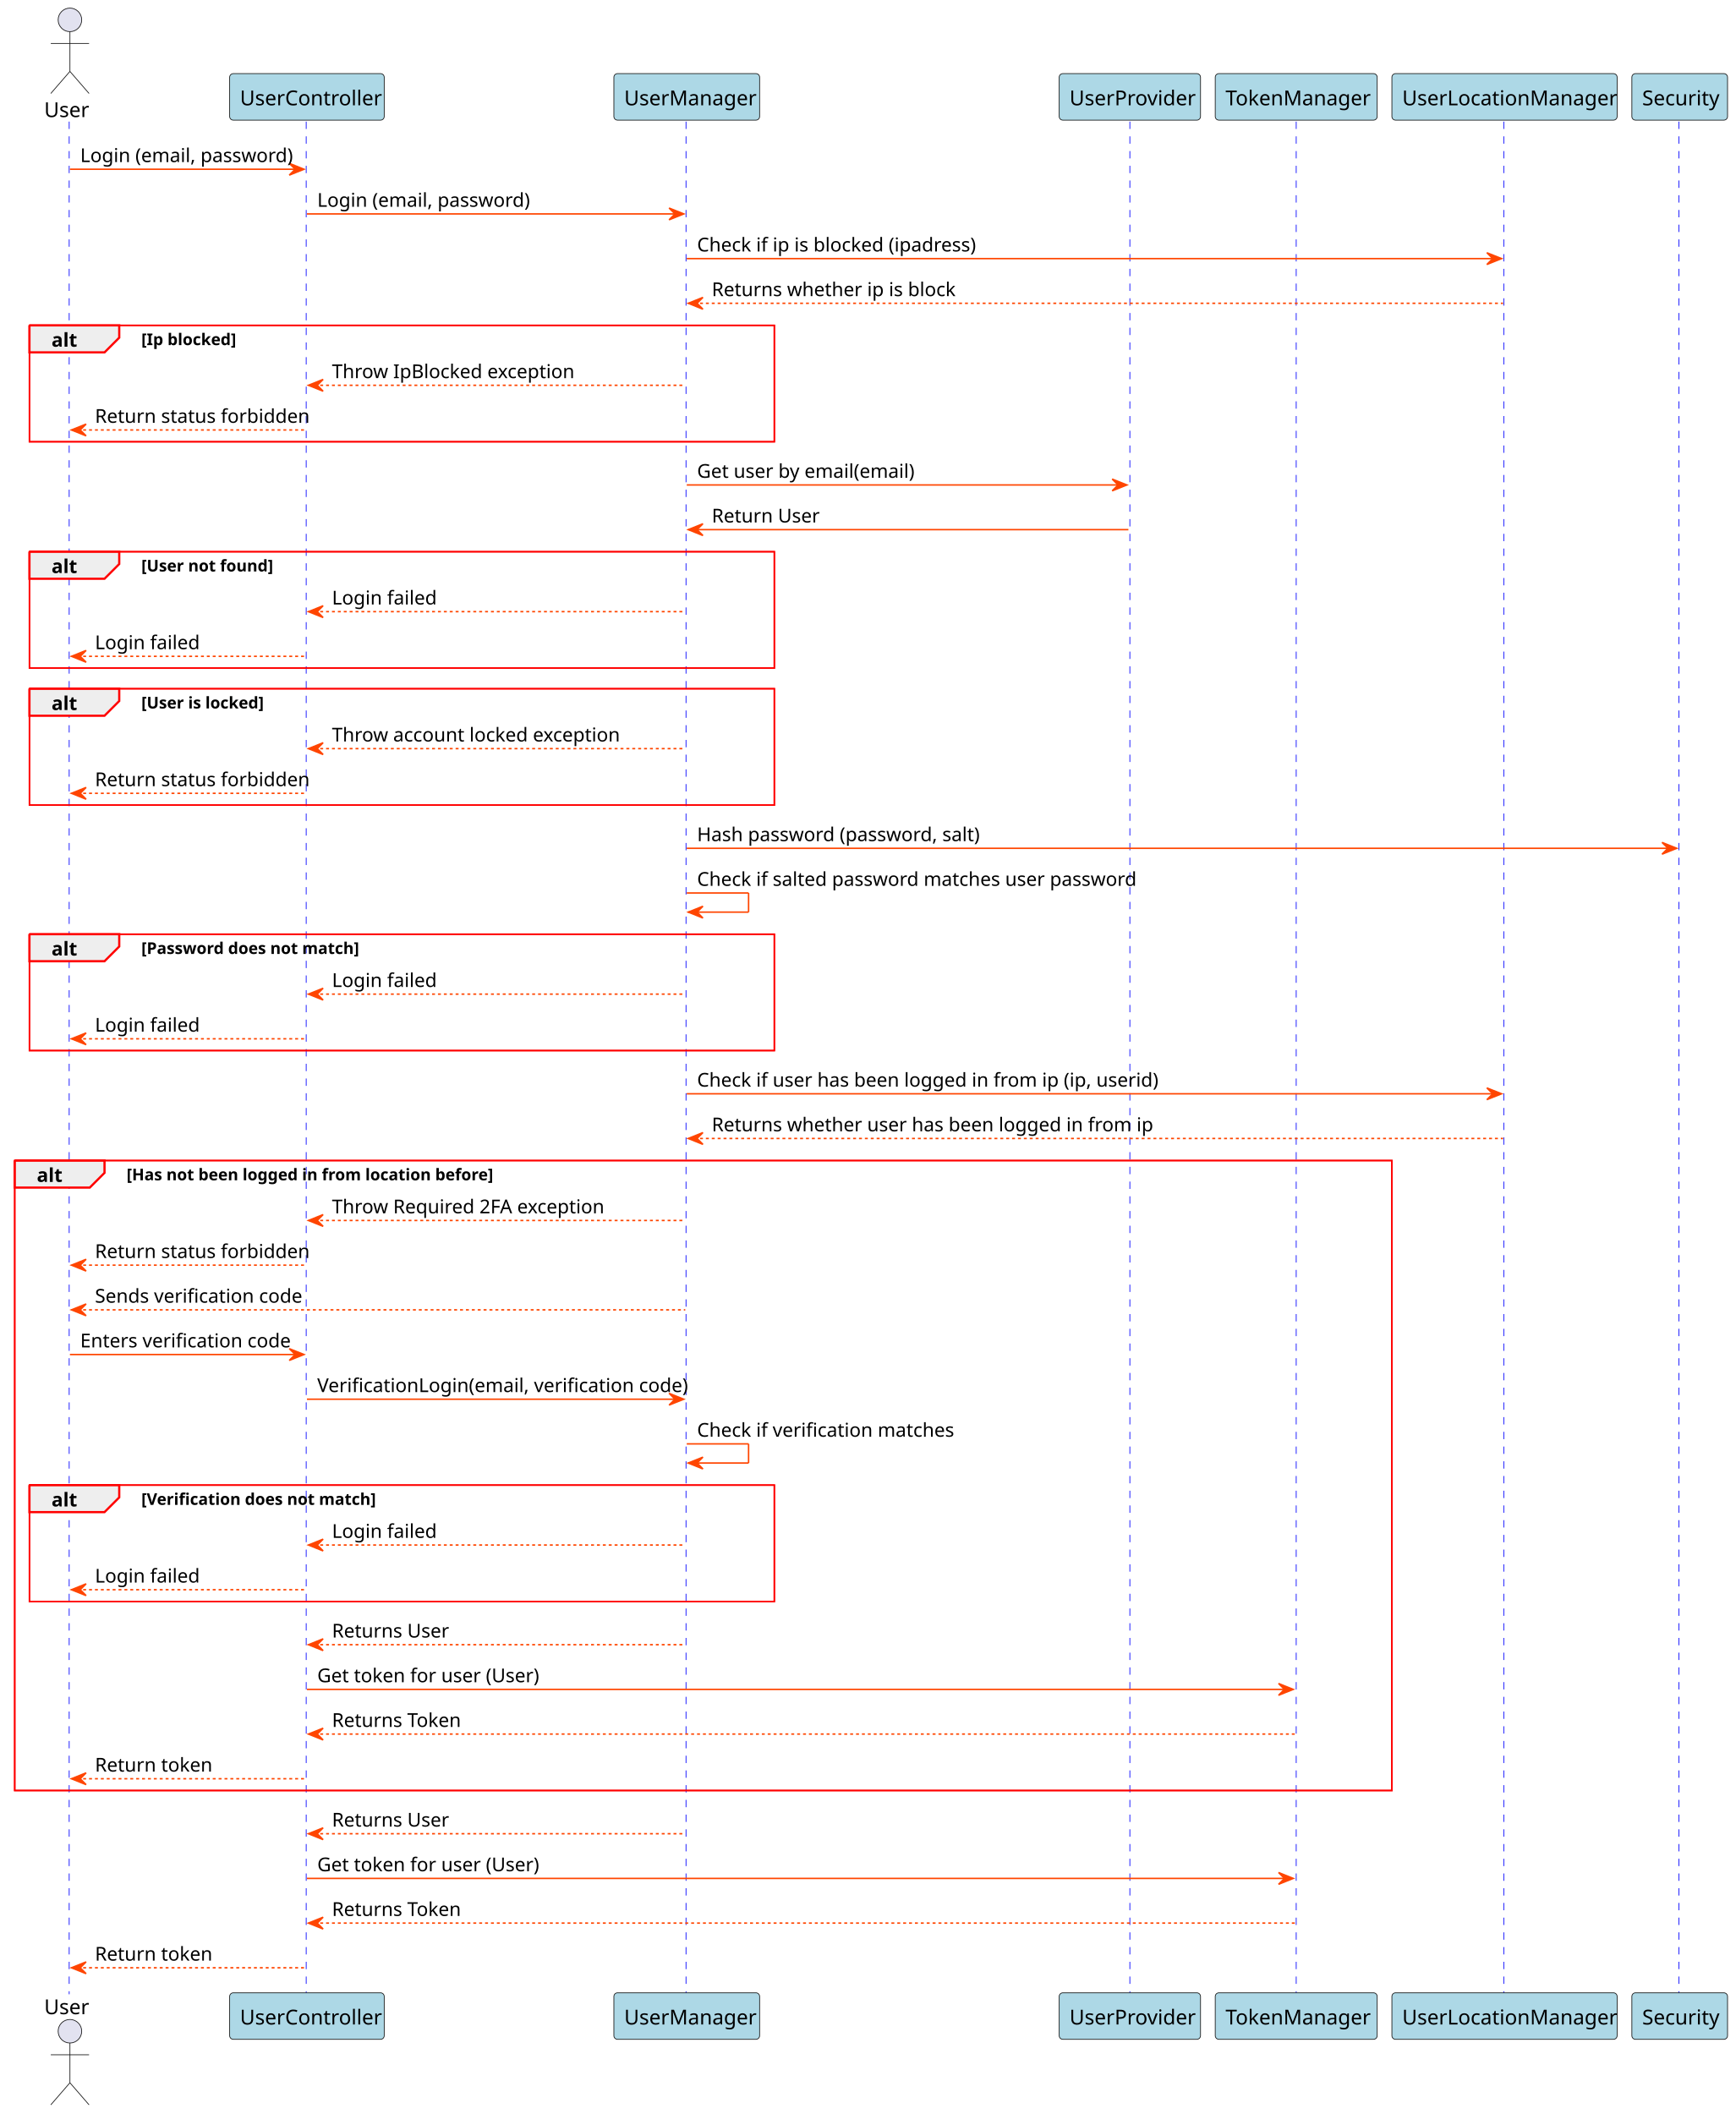
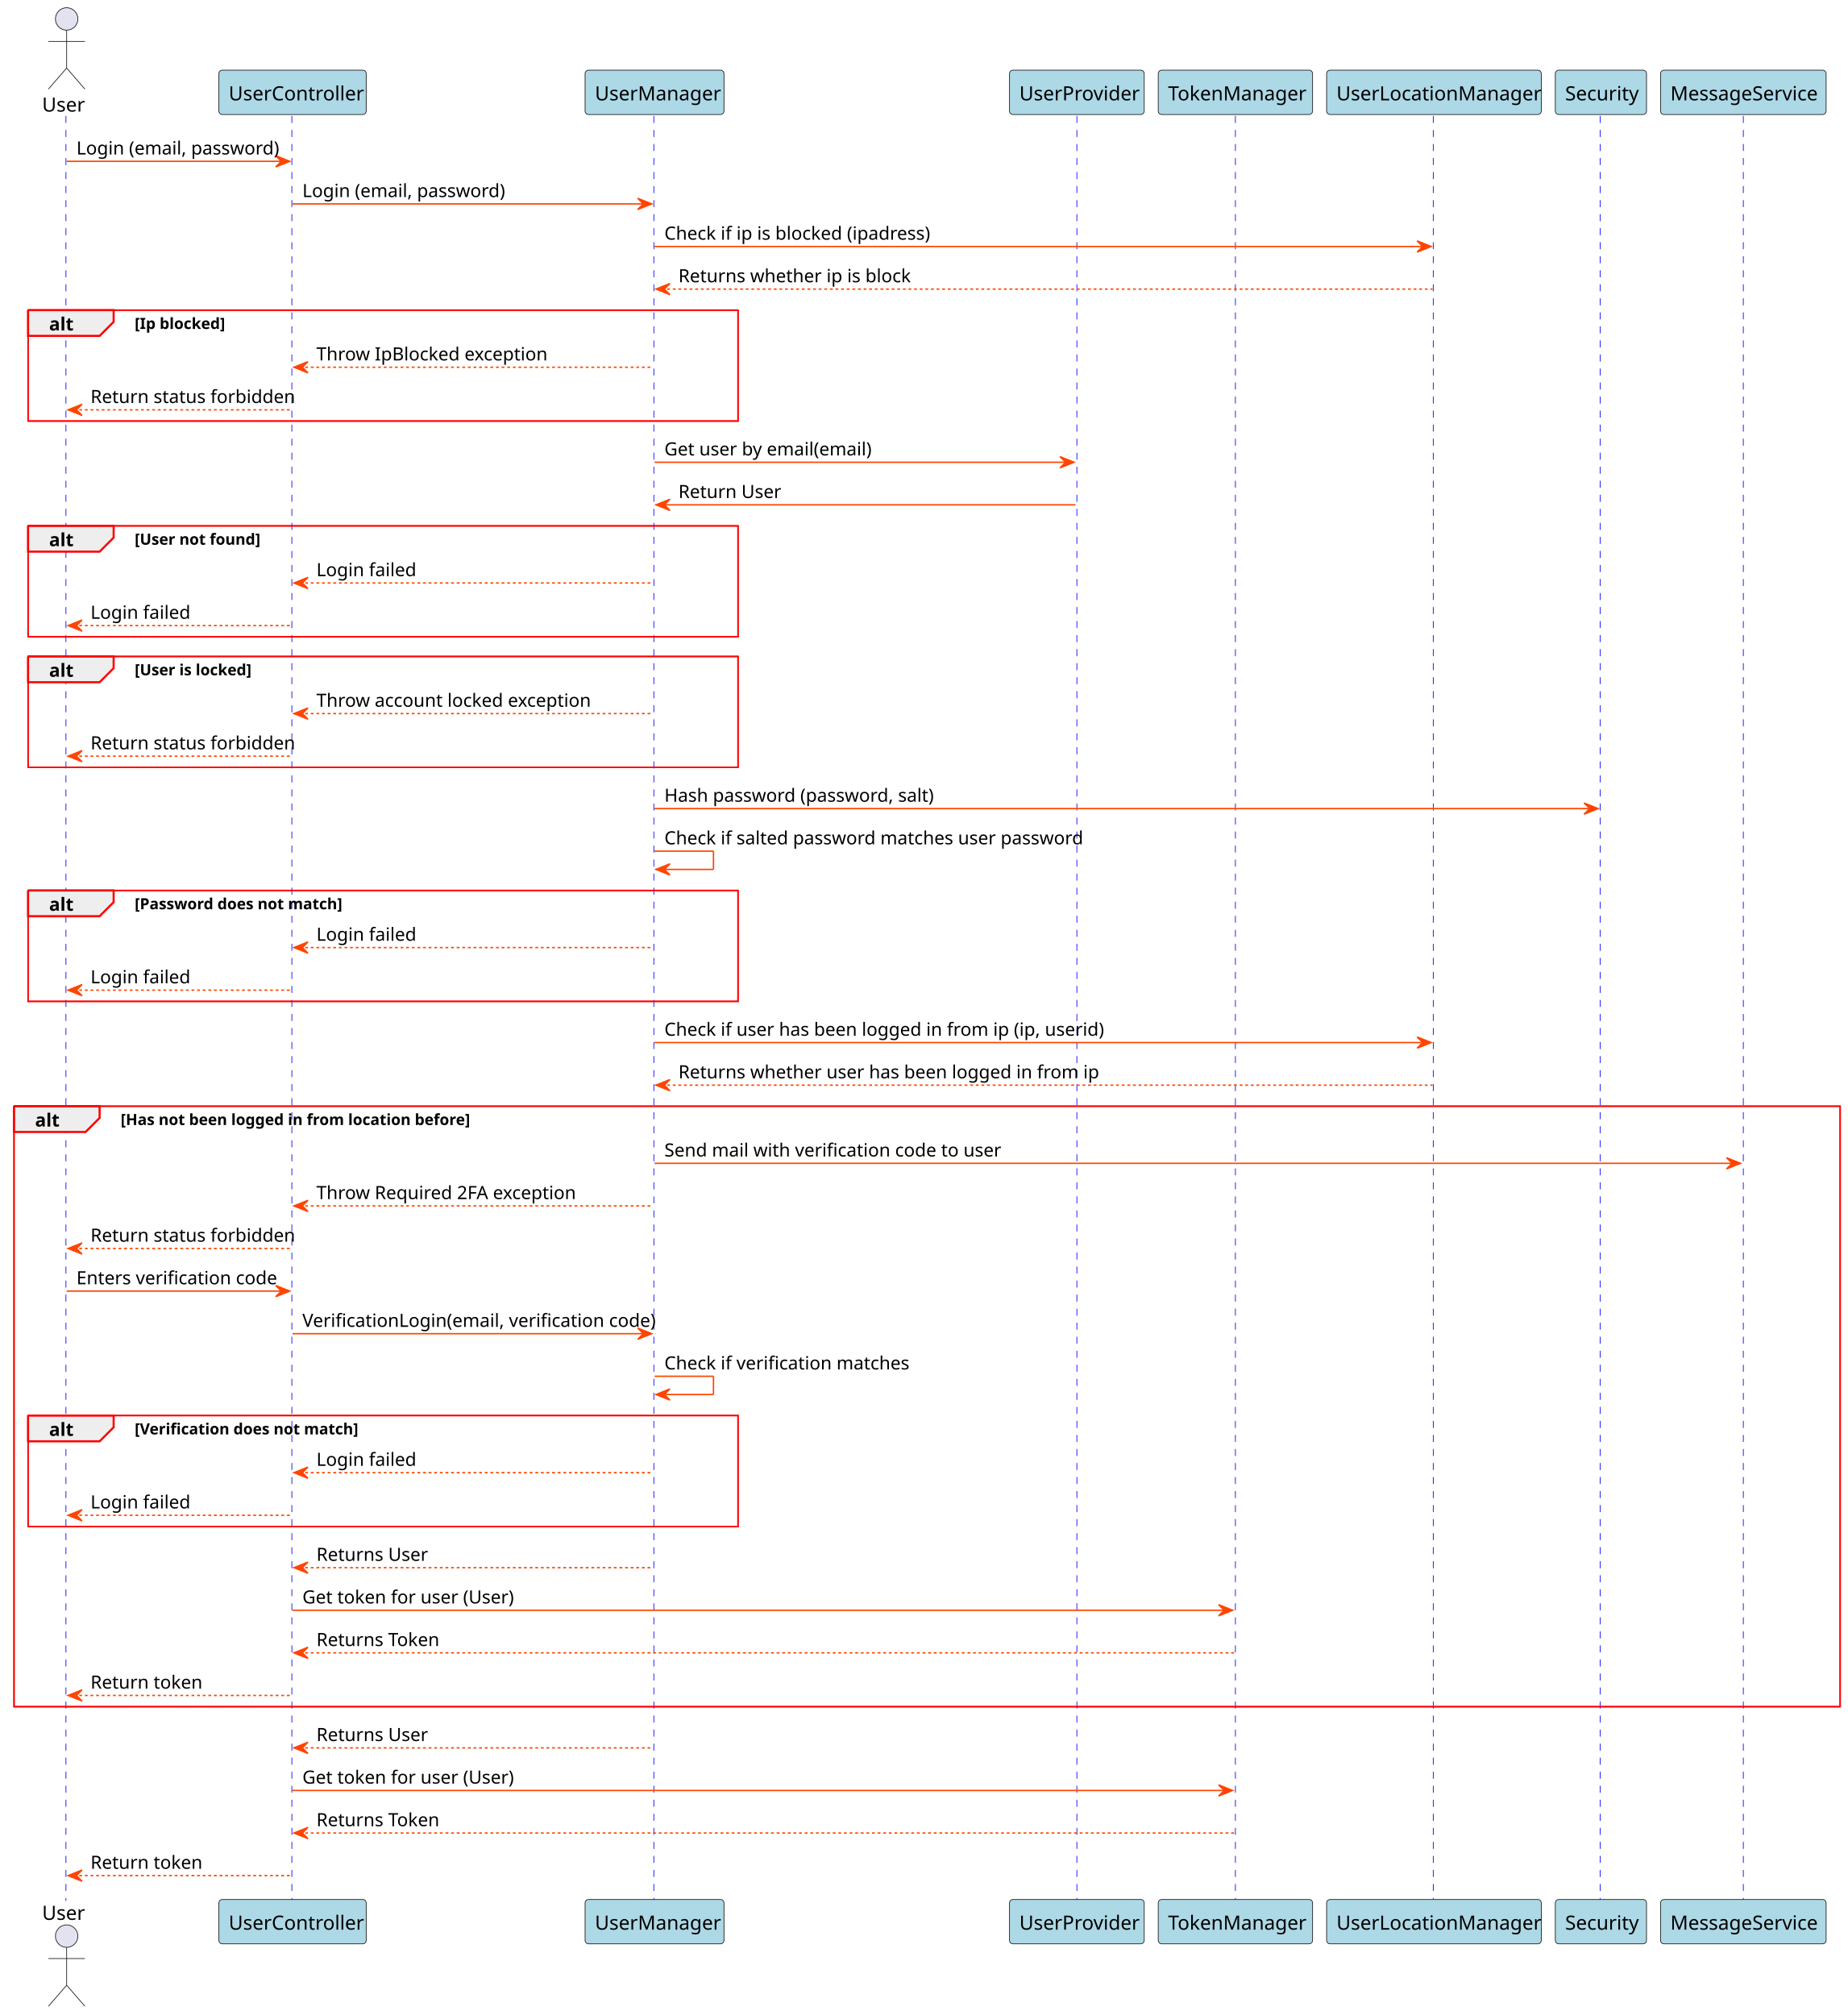
- <svg xmlns="http://www.w3.org/2000/svg" contentStyleType="text/css" height="1436px" preserveAspectRatio="none" style="width:1179px;height:1436px;background:#FFFFFF;" version="1.1" viewBox="0 0 1179 1436" width="1179px" zoomAndPan="magnify">
+ <svg xmlns="http://www.w3.org/2000/svg" contentStyleType="text/css" height="1436px" preserveAspectRatio="none" style="width:1317px;height:1436px;background:#FFFFFF;" version="1.1" viewBox="0 0 1317 1436" width="1317px" zoomAndPan="magnify">
  <defs />
  <g>
    <rect fill="none" height="79.055" style="stroke:#FF0000;stroke-width:1.0;" width="506" x="20" y="221.016" />
    <rect fill="none" height="79.055" style="stroke:#FF0000;stroke-width:1.0;" width="506" x="20" y="374.773" />
    <rect fill="none" height="79.055" style="stroke:#FF0000;stroke-width:1.0;" width="506" x="20" y="467.828" />
    <rect fill="none" height="79.055" style="stroke:#FF0000;stroke-width:1.0;" width="506" x="20" y="634.586" />
-     <rect fill="none" height="427.922" style="stroke:#FF0000;stroke-width:1.0;" width="935.5" x="10" y="788.344" />
+     <rect fill="none" height="427.922" style="stroke:#FF0000;stroke-width:1.0;" width="1301.5" x="10" y="788.344" />
    <rect fill="none" height="79.055" style="stroke:#FF0000;stroke-width:1.0;" width="506" x="20" y="1008.805" />
    <line style="stroke:#0000FF;stroke-width:0.5;stroke-dasharray:5.0,5.0;" x1="47" x2="47" y1="82.609" y2="1354.672" />
    <line style="stroke:#0000FF;stroke-width:0.5;stroke-dasharray:5.0,5.0;" x1="208" x2="208" y1="82.609" y2="1354.672" />
    <line style="stroke:#0000FF;stroke-width:0.5;stroke-dasharray:5.0,5.0;" x1="466" x2="466" y1="82.609" y2="1354.672" />
    <line style="stroke:#0000FF;stroke-width:0.5;stroke-dasharray:5.0,5.0;" x1="767.5" x2="767.5" y1="82.609" y2="1354.672" />
    <line style="stroke:#0000FF;stroke-width:0.5;stroke-dasharray:5.0,5.0;" x1="880.5" x2="880.5" y1="82.609" y2="1354.672" />
    <line style="stroke:#0000FF;stroke-width:0.5;stroke-dasharray:5.0,5.0;" x1="1021.5" x2="1021.5" y1="82.609" y2="1354.672" />
    <line style="stroke:#0000FF;stroke-width:0.5;stroke-dasharray:5.0,5.0;" x1="1140.5" x2="1140.5" y1="82.609" y2="1354.672" />
+     <line style="stroke:#0000FF;stroke-width:0.5;stroke-dasharray:5.0,5.0;" x1="1242.5" x2="1242.5" y1="82.609" y2="1354.672" />
    <text fill="#000000" font-family="sans-serif" font-size="14" lengthAdjust="spacing" textLength="29" x="30" y="79.533">User</text>
    <ellipse cx="47.5" cy="13.5" fill="#E2E2F0" rx="8" ry="8" style="stroke:#181818;stroke-width:0.5;" />
    <path d="M47.5,21.5 L47.5,48.5 M34.5,29.5 L60.5,29.5 M47.5,48.5 L34.5,63.5 M47.5,48.5 L60.5,63.5 " fill="none" style="stroke:#181818;stroke-width:0.5;" />
    <text fill="#000000" font-family="sans-serif" font-size="14" lengthAdjust="spacing" textLength="29" x="30" y="1368.205">User</text>
    <ellipse cx="47.5" cy="1379.781" fill="#E2E2F0" rx="8" ry="8" style="stroke:#181818;stroke-width:0.5;" />
    <path d="M47.5,1387.781 L47.5,1414.781 M34.5,1395.781 L60.5,1395.781 M47.5,1414.781 L34.5,1429.781 M47.5,1414.781 L60.5,1429.781 " fill="none" style="stroke:#181818;stroke-width:0.5;" />
    <rect fill="#ADD8E6" height="31.609" rx="2.5" ry="2.5" style="stroke:#181818;stroke-width:0.5;" width="105" x="156" y="50" />
    <text fill="#000000" font-family="sans-serif" font-size="14" lengthAdjust="spacing" textLength="91" x="163" y="71.533">UserController</text>
    <rect fill="#ADD8E6" height="31.609" rx="2.5" ry="2.5" style="stroke:#181818;stroke-width:0.5;" width="105" x="156" y="1353.672" />
    <text fill="#000000" font-family="sans-serif" font-size="14" lengthAdjust="spacing" textLength="91" x="163" y="1375.205">UserController</text>
    <rect fill="#ADD8E6" height="31.609" rx="2.5" ry="2.5" style="stroke:#181818;stroke-width:0.5;" width="99" x="417" y="50" />
    <text fill="#000000" font-family="sans-serif" font-size="14" lengthAdjust="spacing" textLength="85" x="424" y="71.533">UserManager</text>
    <rect fill="#ADD8E6" height="31.609" rx="2.5" ry="2.5" style="stroke:#181818;stroke-width:0.5;" width="99" x="417" y="1353.672" />
    <text fill="#000000" font-family="sans-serif" font-size="14" lengthAdjust="spacing" textLength="85" x="424" y="1375.205">UserManager</text>
    <rect fill="#ADD8E6" height="31.609" rx="2.5" ry="2.5" style="stroke:#181818;stroke-width:0.5;" width="96" x="719.5" y="50" />
    <text fill="#000000" font-family="sans-serif" font-size="14" lengthAdjust="spacing" textLength="82" x="726.5" y="71.533">UserProvider</text>
    <rect fill="#ADD8E6" height="31.609" rx="2.5" ry="2.5" style="stroke:#181818;stroke-width:0.5;" width="96" x="719.5" y="1353.672" />
    <text fill="#000000" font-family="sans-serif" font-size="14" lengthAdjust="spacing" textLength="82" x="726.5" y="1375.205">UserProvider</text>
    <rect fill="#ADD8E6" height="31.609" rx="2.5" ry="2.5" style="stroke:#181818;stroke-width:0.5;" width="110" x="825.5" y="50" />
    <text fill="#000000" font-family="sans-serif" font-size="14" lengthAdjust="spacing" textLength="96" x="832.5" y="71.533">TokenManager</text>
    <rect fill="#ADD8E6" height="31.609" rx="2.5" ry="2.5" style="stroke:#181818;stroke-width:0.5;" width="110" x="825.5" y="1353.672" />
    <text fill="#000000" font-family="sans-serif" font-size="14" lengthAdjust="spacing" textLength="96" x="832.5" y="1375.205">TokenManager</text>
    <rect fill="#ADD8E6" height="31.609" rx="2.5" ry="2.5" style="stroke:#181818;stroke-width:0.5;" width="153" x="945.5" y="50" />
    <text fill="#000000" font-family="sans-serif" font-size="14" lengthAdjust="spacing" textLength="139" x="952.5" y="71.533">UserLocationManager</text>
    <rect fill="#ADD8E6" height="31.609" rx="2.5" ry="2.5" style="stroke:#181818;stroke-width:0.5;" width="153" x="945.5" y="1353.672" />
    <text fill="#000000" font-family="sans-serif" font-size="14" lengthAdjust="spacing" textLength="139" x="952.5" y="1375.205">UserLocationManager</text>
    <rect fill="#ADD8E6" height="31.609" rx="2.5" ry="2.5" style="stroke:#181818;stroke-width:0.5;" width="65" x="1108.5" y="50" />
    <text fill="#000000" font-family="sans-serif" font-size="14" lengthAdjust="spacing" textLength="51" x="1115.5" y="71.533">Security</text>
    <rect fill="#ADD8E6" height="31.609" rx="2.5" ry="2.5" style="stroke:#181818;stroke-width:0.5;" width="65" x="1108.5" y="1353.672" />
    <text fill="#000000" font-family="sans-serif" font-size="14" lengthAdjust="spacing" textLength="51" x="1115.5" y="1375.205">Security</text>
+     <rect fill="#ADD8E6" height="31.609" rx="2.5" ry="2.5" style="stroke:#181818;stroke-width:0.5;" width="118" x="1183.5" y="50" />
+     <text fill="#000000" font-family="sans-serif" font-size="14" lengthAdjust="spacing" textLength="104" x="1190.5" y="71.533">MessageService</text>
+     <rect fill="#ADD8E6" height="31.609" rx="2.5" ry="2.5" style="stroke:#181818;stroke-width:0.5;" width="118" x="1183.5" y="1353.672" />
+     <text fill="#000000" font-family="sans-serif" font-size="14" lengthAdjust="spacing" textLength="104" x="1190.5" y="1375.205">MessageService</text>
    <polygon fill="#FF4500" points="196.5,110.961,206.5,114.961,196.5,118.961,200.5,114.961" style="stroke:#FF4500;stroke-width:1.0;" />
    <line style="stroke:#FF4500;stroke-width:1.0;" x1="47.5" x2="202.5" y1="114.961" y2="114.961" />
    <text fill="#000000" font-family="sans-serif" font-size="13" lengthAdjust="spacing" textLength="137" x="54.5" y="110.105">Login (email, password)</text>
    <polygon fill="#FF4500" points="454.5,141.312,464.5,145.312,454.5,149.312,458.5,145.312" style="stroke:#FF4500;stroke-width:1.0;" />
    <line style="stroke:#FF4500;stroke-width:1.0;" x1="208.5" x2="460.5" y1="145.312" y2="145.312" />
    <text fill="#000000" font-family="sans-serif" font-size="13" lengthAdjust="spacing" textLength="137" x="215.5" y="140.456">Login (email, password)</text>
    <polygon fill="#FF4500" points="1010,171.664,1020,175.664,1010,179.664,1014,175.664" style="stroke:#FF4500;stroke-width:1.0;" />
    <line style="stroke:#FF4500;stroke-width:1.0;" x1="466.5" x2="1016" y1="175.664" y2="175.664" />
    <text fill="#000000" font-family="sans-serif" font-size="13" lengthAdjust="spacing" textLength="185" x="473.5" y="170.808">Check if ip is blocked (ipadress)</text>
    <polygon fill="#FF4500" points="477.5,202.016,467.5,206.016,477.5,210.016,473.5,206.016" style="stroke:#FF4500;stroke-width:1.0;" />
    <line style="stroke:#FF4500;stroke-width:1.0;stroke-dasharray:2.0,2.0;" x1="471.5" x2="1021" y1="206.016" y2="206.016" />
    <text fill="#000000" font-family="sans-serif" font-size="13" lengthAdjust="spacing" textLength="157" x="483.5" y="201.159">Returns whether ip is block</text>
    <path d="M20,221.016 L81,221.016 L81,229.367 L71,239.367 L20,239.367 L20,221.016 " fill="#EEEEEE" style="stroke:#FF0000;stroke-width:1.5;" />
    <rect fill="none" height="79.055" style="stroke:#FF0000;stroke-width:1.0;" width="506" x="20" y="221.016" />
    <text fill="#000000" font-family="sans-serif" font-size="13" font-weight="bold" lengthAdjust="spacing" textLength="16" x="35" y="235.511">alt</text>
    <text fill="#000000" font-family="sans-serif" font-size="11" font-weight="bold" lengthAdjust="spacing" textLength="65" x="96" y="234.435">[Ip blocked]</text>
    <polygon fill="#FF4500" points="219.5,257.719,209.5,261.719,219.5,265.719,215.5,261.719" style="stroke:#FF4500;stroke-width:1.0;" />
    <line style="stroke:#FF4500;stroke-width:1.0;stroke-dasharray:2.0,2.0;" x1="213.5" x2="465.5" y1="261.719" y2="261.719" />
    <text fill="#000000" font-family="sans-serif" font-size="13" lengthAdjust="spacing" textLength="155" x="225.5" y="256.862">Throw IpBlocked exception</text>
    <polygon fill="#FF4500" points="58.5,288.07,48.5,292.07,58.5,296.07,54.5,292.07" style="stroke:#FF4500;stroke-width:1.0;" />
    <line style="stroke:#FF4500;stroke-width:1.0;stroke-dasharray:2.0,2.0;" x1="52.5" x2="207.5" y1="292.07" y2="292.07" />
    <text fill="#000000" font-family="sans-serif" font-size="13" lengthAdjust="spacing" textLength="134" x="64.5" y="287.214">Return status forbidden</text>
    <polygon fill="#FF4500" points="755.5,325.422,765.5,329.422,755.5,333.422,759.5,329.422" style="stroke:#FF4500;stroke-width:1.0;" />
    <line style="stroke:#FF4500;stroke-width:1.0;" x1="466.5" x2="761.5" y1="329.422" y2="329.422" />
    <text fill="#000000" font-family="sans-serif" font-size="13" lengthAdjust="spacing" textLength="142" x="473.5" y="324.565">Get user by email(email)</text>
    <polygon fill="#FF4500" points="477.5,355.773,467.5,359.773,477.5,363.773,473.5,359.773" style="stroke:#FF4500;stroke-width:1.0;" />
    <line style="stroke:#FF4500;stroke-width:1.0;" x1="471.5" x2="766.5" y1="359.773" y2="359.773" />
    <text fill="#000000" font-family="sans-serif" font-size="13" lengthAdjust="spacing" textLength="69" x="483.5" y="354.917">Return User</text>
    <path d="M20,374.773 L81,374.773 L81,383.125 L71,393.125 L20,393.125 L20,374.773 " fill="#EEEEEE" style="stroke:#FF0000;stroke-width:1.5;" />
    <rect fill="none" height="79.055" style="stroke:#FF0000;stroke-width:1.0;" width="506" x="20" y="374.773" />
    <text fill="#000000" font-family="sans-serif" font-size="13" font-weight="bold" lengthAdjust="spacing" textLength="16" x="35" y="389.269">alt</text>
    <text fill="#000000" font-family="sans-serif" font-size="11" font-weight="bold" lengthAdjust="spacing" textLength="90" x="96" y="388.192">[User not found]</text>
    <polygon fill="#FF4500" points="219.5,411.477,209.5,415.477,219.5,419.477,215.5,415.477" style="stroke:#FF4500;stroke-width:1.0;" />
    <line style="stroke:#FF4500;stroke-width:1.0;stroke-dasharray:2.0,2.0;" x1="213.5" x2="465.5" y1="415.477" y2="415.477" />
    <text fill="#000000" font-family="sans-serif" font-size="13" lengthAdjust="spacing" textLength="65" x="225.5" y="410.62">Login failed</text>
    <polygon fill="#FF4500" points="58.5,441.828,48.5,445.828,58.5,449.828,54.5,445.828" style="stroke:#FF4500;stroke-width:1.0;" />
    <line style="stroke:#FF4500;stroke-width:1.0;stroke-dasharray:2.0,2.0;" x1="52.5" x2="207.5" y1="445.828" y2="445.828" />
    <text fill="#000000" font-family="sans-serif" font-size="13" lengthAdjust="spacing" textLength="65" x="64.5" y="440.972">Login failed</text>
    <path d="M20,467.828 L81,467.828 L81,476.18 L71,486.18 L20,486.18 L20,467.828 " fill="#EEEEEE" style="stroke:#FF0000;stroke-width:1.5;" />
    <rect fill="none" height="79.055" style="stroke:#FF0000;stroke-width:1.0;" width="506" x="20" y="467.828" />
    <text fill="#000000" font-family="sans-serif" font-size="13" font-weight="bold" lengthAdjust="spacing" textLength="16" x="35" y="482.323">alt</text>
    <text fill="#000000" font-family="sans-serif" font-size="11" font-weight="bold" lengthAdjust="spacing" textLength="87" x="96" y="481.247">[User is locked]</text>
    <polygon fill="#FF4500" points="219.5,504.531,209.5,508.531,219.5,512.531,215.5,508.531" style="stroke:#FF4500;stroke-width:1.0;" />
    <line style="stroke:#FF4500;stroke-width:1.0;stroke-dasharray:2.0,2.0;" x1="213.5" x2="465.5" y1="508.531" y2="508.531" />
    <text fill="#000000" font-family="sans-serif" font-size="13" lengthAdjust="spacing" textLength="186" x="225.5" y="503.675">Throw account locked exception</text>
    <polygon fill="#FF4500" points="58.5,534.883,48.5,538.883,58.5,542.883,54.5,538.883" style="stroke:#FF4500;stroke-width:1.0;" />
    <line style="stroke:#FF4500;stroke-width:1.0;stroke-dasharray:2.0,2.0;" x1="52.5" x2="207.5" y1="538.883" y2="538.883" />
    <text fill="#000000" font-family="sans-serif" font-size="13" lengthAdjust="spacing" textLength="134" x="64.5" y="534.026">Return status forbidden</text>
    <polygon fill="#FF4500" points="1129,572.234,1139,576.234,1129,580.234,1133,576.234" style="stroke:#FF4500;stroke-width:1.0;" />
    <line style="stroke:#FF4500;stroke-width:1.0;" x1="466.5" x2="1135" y1="576.234" y2="576.234" />
    <text fill="#000000" font-family="sans-serif" font-size="13" lengthAdjust="spacing" textLength="185" x="473.5" y="571.378">Hash password (password, salt)</text>
    <line style="stroke:#FF4500;stroke-width:1.0;" x1="466.5" x2="508.5" y1="606.586" y2="606.586" />
    <line style="stroke:#FF4500;stroke-width:1.0;" x1="508.5" x2="508.5" y1="606.586" y2="619.586" />
    <line style="stroke:#FF4500;stroke-width:1.0;" x1="467.5" x2="508.5" y1="619.586" y2="619.586" />
    <polygon fill="#FF4500" points="477.5,615.586,467.5,619.586,477.5,623.586,473.5,619.586" style="stroke:#FF4500;stroke-width:1.0;" />
    <text fill="#000000" font-family="sans-serif" font-size="13" lengthAdjust="spacing" textLength="287" x="473.5" y="601.73">Check if salted password matches user password</text>
    <path d="M20,634.586 L81,634.586 L81,642.938 L71,652.938 L20,652.938 L20,634.586 " fill="#EEEEEE" style="stroke:#FF0000;stroke-width:1.5;" />
    <rect fill="none" height="79.055" style="stroke:#FF0000;stroke-width:1.0;" width="506" x="20" y="634.586" />
    <text fill="#000000" font-family="sans-serif" font-size="13" font-weight="bold" lengthAdjust="spacing" textLength="16" x="35" y="649.081">alt</text>
    <text fill="#000000" font-family="sans-serif" font-size="11" font-weight="bold" lengthAdjust="spacing" textLength="153" x="96" y="648.005">[Password does not match]</text>
    <polygon fill="#FF4500" points="219.5,671.289,209.5,675.289,219.5,679.289,215.5,675.289" style="stroke:#FF4500;stroke-width:1.0;" />
    <line style="stroke:#FF4500;stroke-width:1.0;stroke-dasharray:2.0,2.0;" x1="213.5" x2="465.5" y1="675.289" y2="675.289" />
    <text fill="#000000" font-family="sans-serif" font-size="13" lengthAdjust="spacing" textLength="65" x="225.5" y="670.433">Login failed</text>
    <polygon fill="#FF4500" points="58.5,701.641,48.5,705.641,58.5,709.641,54.5,705.641" style="stroke:#FF4500;stroke-width:1.0;" />
    <line style="stroke:#FF4500;stroke-width:1.0;stroke-dasharray:2.0,2.0;" x1="52.5" x2="207.5" y1="705.641" y2="705.641" />
    <text fill="#000000" font-family="sans-serif" font-size="13" lengthAdjust="spacing" textLength="65" x="64.5" y="700.784">Login failed</text>
    <polygon fill="#FF4500" points="1010,738.992,1020,742.992,1010,746.992,1014,742.992" style="stroke:#FF4500;stroke-width:1.0;" />
    <line style="stroke:#FF4500;stroke-width:1.0;" x1="466.5" x2="1016" y1="742.992" y2="742.992" />
    <text fill="#000000" font-family="sans-serif" font-size="13" lengthAdjust="spacing" textLength="297" x="473.5" y="738.136">Check if user has been logged in from ip (ip, userid)</text>
    <polygon fill="#FF4500" points="477.5,769.344,467.5,773.344,477.5,777.344,473.5,773.344" style="stroke:#FF4500;stroke-width:1.0;" />
    <line style="stroke:#FF4500;stroke-width:1.0;stroke-dasharray:2.0,2.0;" x1="471.5" x2="1021" y1="773.344" y2="773.344" />
    <text fill="#000000" font-family="sans-serif" font-size="13" lengthAdjust="spacing" textLength="279" x="483.5" y="768.487">Returns whether user has been logged in from ip</text>
    <path d="M10,788.344 L71,788.344 L71,796.695 L61,806.695 L10,806.695 L10,788.344 " fill="#EEEEEE" style="stroke:#FF0000;stroke-width:1.5;" />
-     <rect fill="none" height="427.922" style="stroke:#FF0000;stroke-width:1.0;" width="935.5" x="10" y="788.344" />
+     <rect fill="none" height="427.922" style="stroke:#FF0000;stroke-width:1.0;" width="1301.5" x="10" y="788.344" />
    <text fill="#000000" font-family="sans-serif" font-size="13" font-weight="bold" lengthAdjust="spacing" textLength="16" x="25" y="802.839">alt</text>
    <text fill="#000000" font-family="sans-serif" font-size="11" font-weight="bold" lengthAdjust="spacing" textLength="250" x="86" y="801.763">[Has not been logged in from location before]</text>
-     <polygon fill="#FF4500" points="219.5,825.047,209.5,829.047,219.5,833.047,215.5,829.047" style="stroke:#FF4500;stroke-width:1.0;" />
-     <line style="stroke:#FF4500;stroke-width:1.0;stroke-dasharray:2.0,2.0;" x1="213.5" x2="465.5" y1="829.047" y2="829.047" />
-     <text fill="#000000" font-family="sans-serif" font-size="13" lengthAdjust="spacing" textLength="177" x="225.5" y="824.19">Throw Required 2FA exception</text>
-     <polygon fill="#FF4500" points="58.5,855.398,48.5,859.398,58.5,863.398,54.5,859.398" style="stroke:#FF4500;stroke-width:1.0;" />
-     <line style="stroke:#FF4500;stroke-width:1.0;stroke-dasharray:2.0,2.0;" x1="52.5" x2="207.5" y1="859.398" y2="859.398" />
-     <text fill="#000000" font-family="sans-serif" font-size="13" lengthAdjust="spacing" textLength="134" x="64.5" y="854.542">Return status forbidden</text>
+     <polygon fill="#FF4500" points="1230.5,825.047,1240.5,829.047,1230.5,833.047,1234.5,829.047" style="stroke:#FF4500;stroke-width:1.0;" />
+     <line style="stroke:#FF4500;stroke-width:1.0;" x1="466.5" x2="1236.5" y1="829.047" y2="829.047" />
+     <text fill="#000000" font-family="sans-serif" font-size="13" lengthAdjust="spacing" textLength="225" x="473.5" y="824.19">Send mail with verification code to user</text>
+     <polygon fill="#FF4500" points="219.5,855.398,209.5,859.398,219.5,863.398,215.5,859.398" style="stroke:#FF4500;stroke-width:1.0;" />
+     <line style="stroke:#FF4500;stroke-width:1.0;stroke-dasharray:2.0,2.0;" x1="213.5" x2="465.5" y1="859.398" y2="859.398" />
+     <text fill="#000000" font-family="sans-serif" font-size="13" lengthAdjust="spacing" textLength="177" x="225.5" y="854.542">Throw Required 2FA exception</text>
    <polygon fill="#FF4500" points="58.5,885.75,48.5,889.75,58.5,893.75,54.5,889.75" style="stroke:#FF4500;stroke-width:1.0;" />
-     <line style="stroke:#FF4500;stroke-width:1.0;stroke-dasharray:2.0,2.0;" x1="52.5" x2="465.5" y1="889.75" y2="889.75" />
-     <text fill="#000000" font-family="sans-serif" font-size="13" lengthAdjust="spacing" textLength="133" x="64.5" y="884.894">Sends verification code</text>
+     <line style="stroke:#FF4500;stroke-width:1.0;stroke-dasharray:2.0,2.0;" x1="52.5" x2="207.5" y1="889.75" y2="889.75" />
+     <text fill="#000000" font-family="sans-serif" font-size="13" lengthAdjust="spacing" textLength="134" x="64.5" y="884.894">Return status forbidden</text>
    <polygon fill="#FF4500" points="196.5,916.102,206.5,920.102,196.5,924.102,200.5,920.102" style="stroke:#FF4500;stroke-width:1.0;" />
    <line style="stroke:#FF4500;stroke-width:1.0;" x1="47.5" x2="202.5" y1="920.102" y2="920.102" />
    <text fill="#000000" font-family="sans-serif" font-size="13" lengthAdjust="spacing" textLength="134" x="54.5" y="915.245">Enters verification code</text>
    <polygon fill="#FF4500" points="454.5,946.453,464.5,950.453,454.5,954.453,458.5,950.453" style="stroke:#FF4500;stroke-width:1.0;" />
    <line style="stroke:#FF4500;stroke-width:1.0;" x1="208.5" x2="460.5" y1="950.453" y2="950.453" />
    <text fill="#000000" font-family="sans-serif" font-size="13" lengthAdjust="spacing" textLength="234" x="215.5" y="945.597">VerificationLogin(email, verification code)</text>
    <line style="stroke:#FF4500;stroke-width:1.0;" x1="466.5" x2="508.5" y1="980.805" y2="980.805" />
    <line style="stroke:#FF4500;stroke-width:1.0;" x1="508.5" x2="508.5" y1="980.805" y2="993.805" />
    <line style="stroke:#FF4500;stroke-width:1.0;" x1="467.5" x2="508.5" y1="993.805" y2="993.805" />
    <polygon fill="#FF4500" points="477.5,989.805,467.5,993.805,477.5,997.805,473.5,993.805" style="stroke:#FF4500;stroke-width:1.0;" />
    <text fill="#000000" font-family="sans-serif" font-size="13" lengthAdjust="spacing" textLength="165" x="473.5" y="975.948">Check if verification matches</text>
    <path d="M20,1008.805 L81,1008.805 L81,1017.156 L71,1027.156 L20,1027.156 L20,1008.805 " fill="#EEEEEE" style="stroke:#FF0000;stroke-width:1.5;" />
    <rect fill="none" height="79.055" style="stroke:#FF0000;stroke-width:1.0;" width="506" x="20" y="1008.805" />
    <text fill="#000000" font-family="sans-serif" font-size="13" font-weight="bold" lengthAdjust="spacing" textLength="16" x="35" y="1023.3">alt</text>
    <text fill="#000000" font-family="sans-serif" font-size="11" font-weight="bold" lengthAdjust="spacing" textLength="160" x="96" y="1022.224">[Verification does not match]</text>
    <polygon fill="#FF4500" points="219.5,1045.508,209.5,1049.508,219.5,1053.508,215.5,1049.508" style="stroke:#FF4500;stroke-width:1.0;" />
    <line style="stroke:#FF4500;stroke-width:1.0;stroke-dasharray:2.0,2.0;" x1="213.5" x2="465.5" y1="1049.508" y2="1049.508" />
    <text fill="#000000" font-family="sans-serif" font-size="13" lengthAdjust="spacing" textLength="65" x="225.5" y="1044.651">Login failed</text>
    <polygon fill="#FF4500" points="58.5,1075.859,48.5,1079.859,58.5,1083.859,54.5,1079.859" style="stroke:#FF4500;stroke-width:1.0;" />
    <line style="stroke:#FF4500;stroke-width:1.0;stroke-dasharray:2.0,2.0;" x1="52.5" x2="207.5" y1="1079.859" y2="1079.859" />
    <text fill="#000000" font-family="sans-serif" font-size="13" lengthAdjust="spacing" textLength="65" x="64.5" y="1075.003">Login failed</text>
    <polygon fill="#FF4500" points="219.5,1113.211,209.5,1117.211,219.5,1121.211,215.5,1117.211" style="stroke:#FF4500;stroke-width:1.0;" />
    <line style="stroke:#FF4500;stroke-width:1.0;stroke-dasharray:2.0,2.0;" x1="213.5" x2="465.5" y1="1117.211" y2="1117.211" />
    <text fill="#000000" font-family="sans-serif" font-size="13" lengthAdjust="spacing" textLength="76" x="225.5" y="1112.354">Returns User</text>
    <polygon fill="#FF4500" points="868.5,1143.562,878.5,1147.562,868.5,1151.562,872.5,1147.562" style="stroke:#FF4500;stroke-width:1.0;" />
    <line style="stroke:#FF4500;stroke-width:1.0;" x1="208.5" x2="874.5" y1="1147.562" y2="1147.562" />
    <text fill="#000000" font-family="sans-serif" font-size="13" lengthAdjust="spacing" textLength="143" x="215.5" y="1142.706">Get token for user (User)</text>
    <polygon fill="#FF4500" points="219.5,1173.914,209.5,1177.914,219.5,1181.914,215.5,1177.914" style="stroke:#FF4500;stroke-width:1.0;" />
    <line style="stroke:#FF4500;stroke-width:1.0;stroke-dasharray:2.0,2.0;" x1="213.5" x2="879.5" y1="1177.914" y2="1177.914" />
    <text fill="#000000" font-family="sans-serif" font-size="13" lengthAdjust="spacing" textLength="84" x="225.5" y="1173.058">Returns Token</text>
    <polygon fill="#FF4500" points="58.5,1204.266,48.5,1208.266,58.5,1212.266,54.5,1208.266" style="stroke:#FF4500;stroke-width:1.0;" />
    <line style="stroke:#FF4500;stroke-width:1.0;stroke-dasharray:2.0,2.0;" x1="52.5" x2="207.5" y1="1208.266" y2="1208.266" />
    <text fill="#000000" font-family="sans-serif" font-size="13" lengthAdjust="spacing" textLength="74" x="64.5" y="1203.409">Return token</text>
    <polygon fill="#FF4500" points="219.5,1241.617,209.5,1245.617,219.5,1249.617,215.5,1245.617" style="stroke:#FF4500;stroke-width:1.0;" />
    <line style="stroke:#FF4500;stroke-width:1.0;stroke-dasharray:2.0,2.0;" x1="213.5" x2="465.5" y1="1245.617" y2="1245.617" />
    <text fill="#000000" font-family="sans-serif" font-size="13" lengthAdjust="spacing" textLength="76" x="225.5" y="1240.761">Returns User</text>
    <polygon fill="#FF4500" points="868.5,1271.969,878.5,1275.969,868.5,1279.969,872.5,1275.969" style="stroke:#FF4500;stroke-width:1.0;" />
    <line style="stroke:#FF4500;stroke-width:1.0;" x1="208.5" x2="874.5" y1="1275.969" y2="1275.969" />
    <text fill="#000000" font-family="sans-serif" font-size="13" lengthAdjust="spacing" textLength="143" x="215.5" y="1271.112">Get token for user (User)</text>
    <polygon fill="#FF4500" points="219.5,1302.32,209.5,1306.32,219.5,1310.32,215.5,1306.32" style="stroke:#FF4500;stroke-width:1.0;" />
    <line style="stroke:#FF4500;stroke-width:1.0;stroke-dasharray:2.0,2.0;" x1="213.5" x2="879.5" y1="1306.32" y2="1306.32" />
    <text fill="#000000" font-family="sans-serif" font-size="13" lengthAdjust="spacing" textLength="84" x="225.5" y="1301.464">Returns Token</text>
    <polygon fill="#FF4500" points="58.5,1332.672,48.5,1336.672,58.5,1340.672,54.5,1336.672" style="stroke:#FF4500;stroke-width:1.0;" />
    <line style="stroke:#FF4500;stroke-width:1.0;stroke-dasharray:2.0,2.0;" x1="52.5" x2="207.5" y1="1336.672" y2="1336.672" />
    <text fill="#000000" font-family="sans-serif" font-size="13" lengthAdjust="spacing" textLength="74" x="64.5" y="1331.815">Return token</text>
  </g>
</svg>
